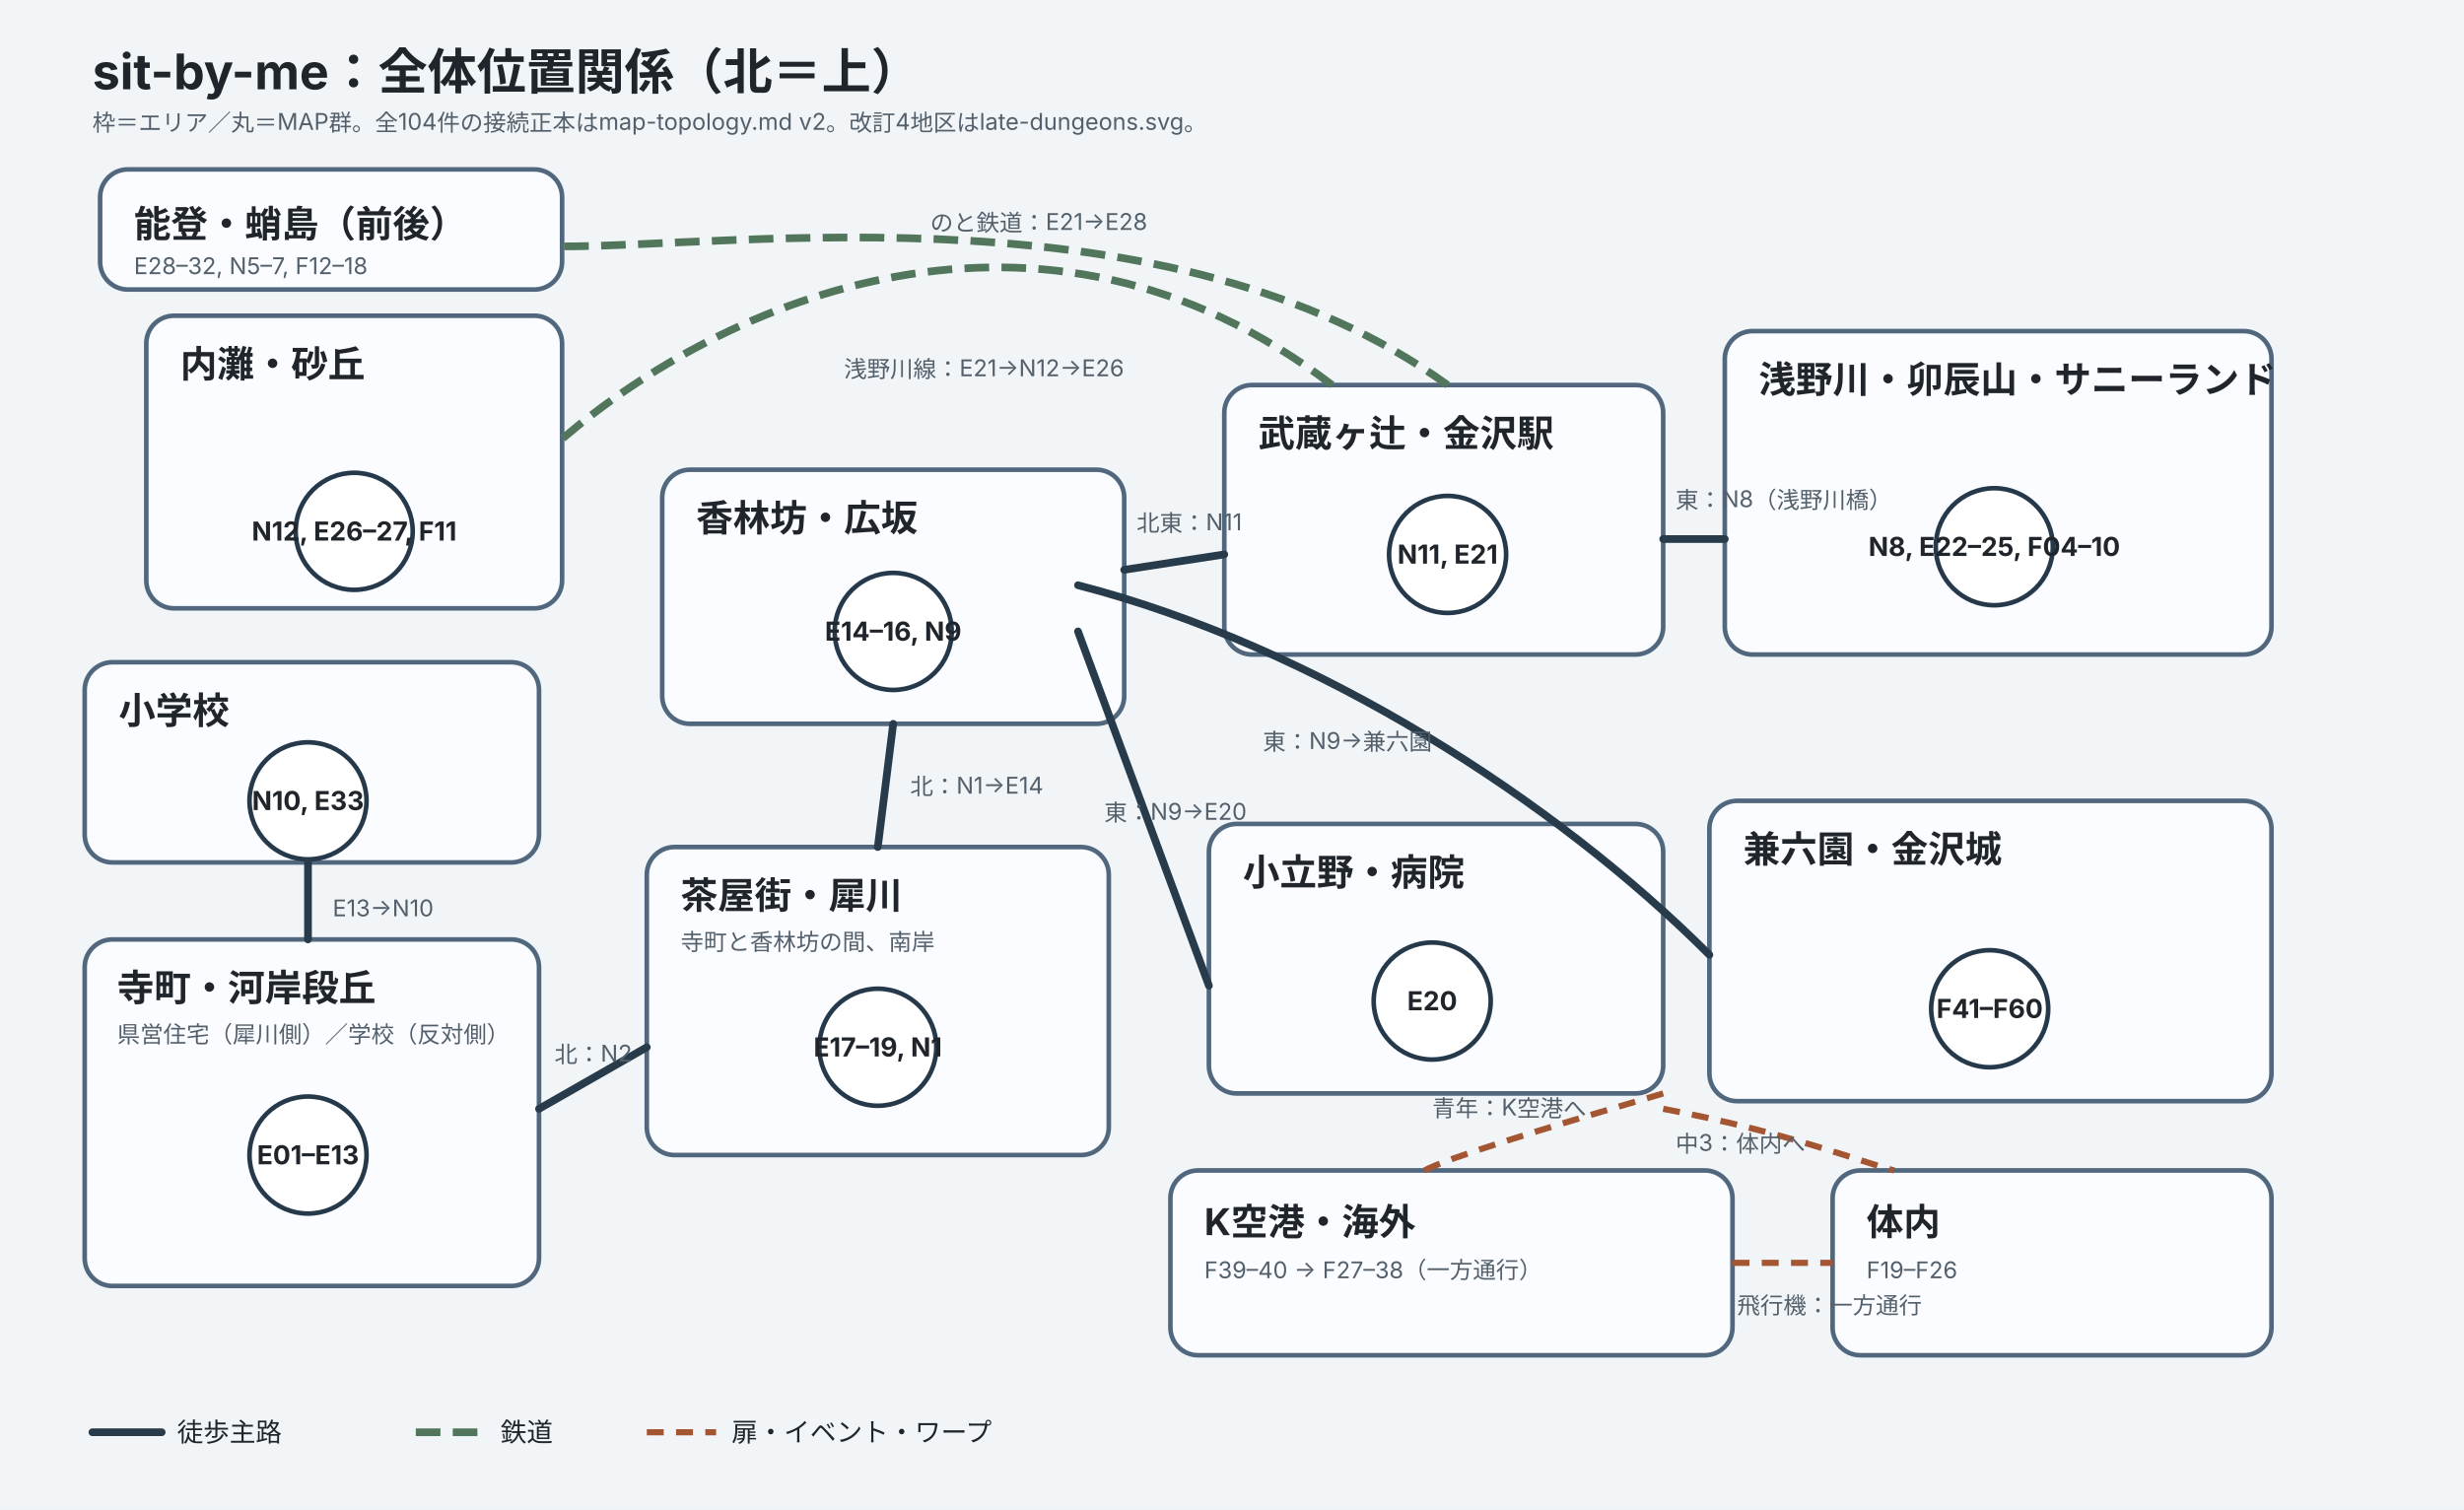
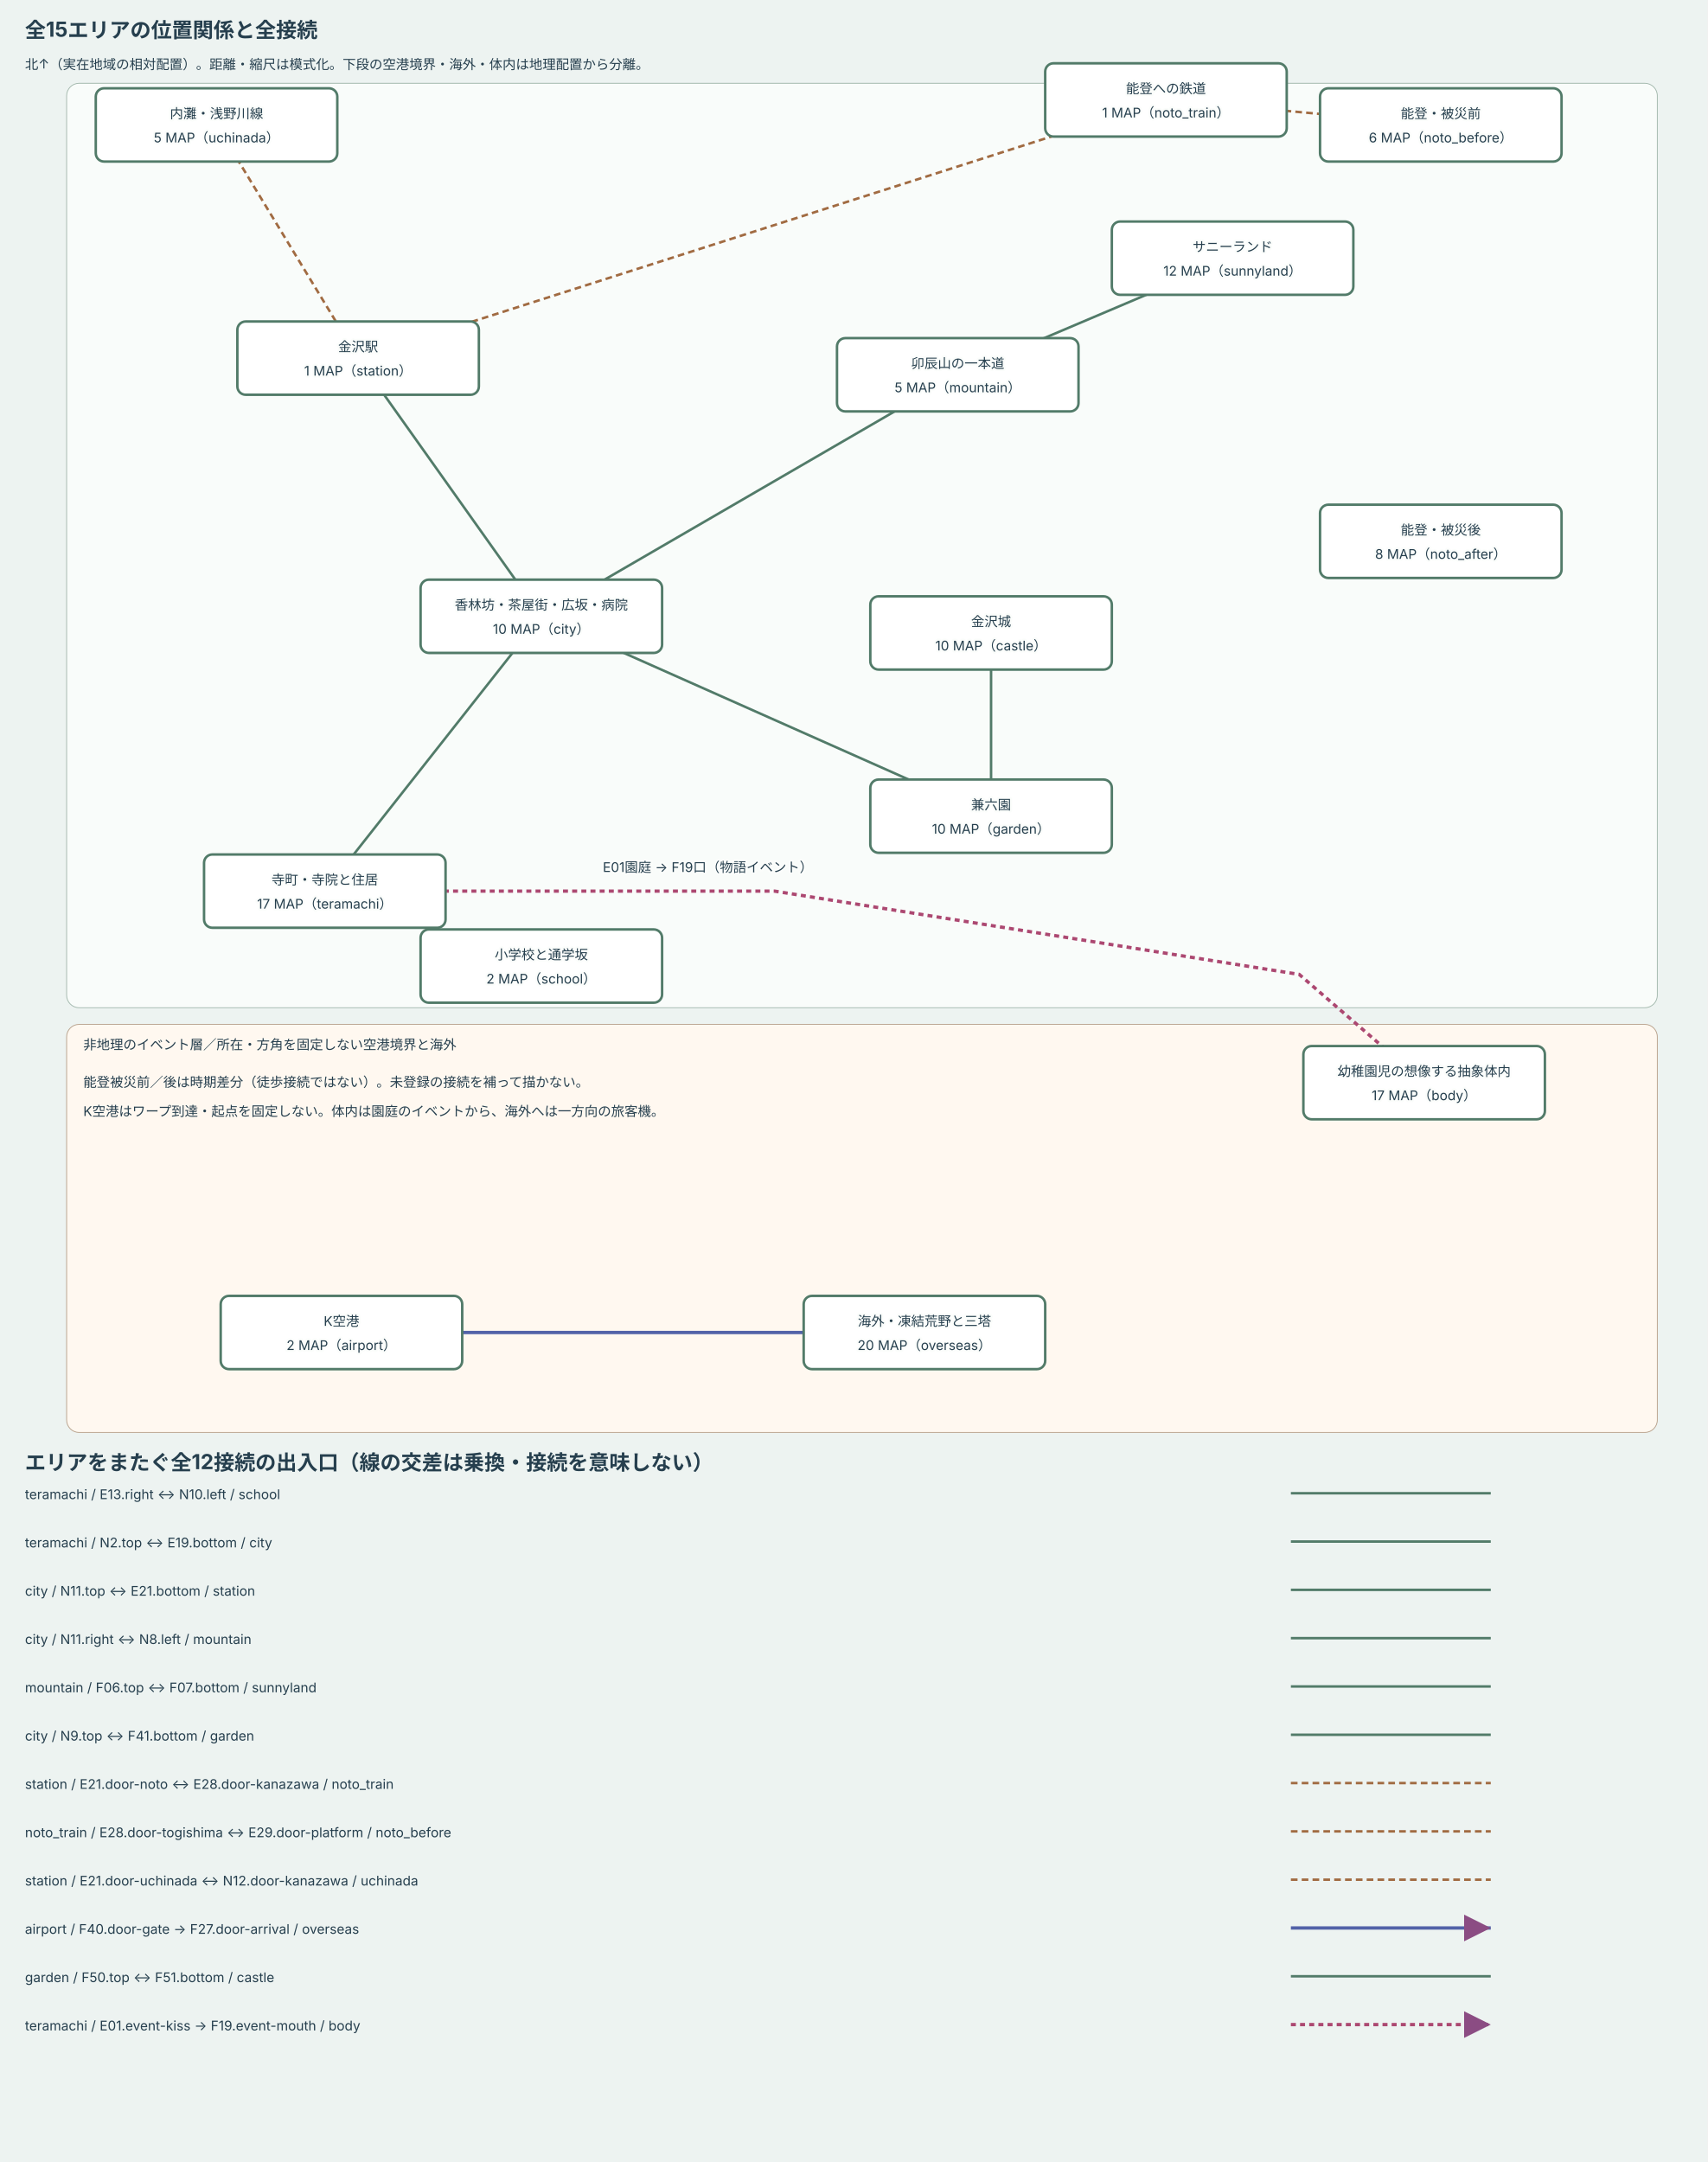
- <svg xmlns="http://www.w3.org/2000/svg" width="1600" height="980" viewBox="0 0 1600 980" role="img" aria-labelledby="title desc">
-   <style>
-     text { font-family: -apple-system, BlinkMacSystemFont, 'Hiragino Sans', sans-serif; fill:#20252b; }
-     .area { fill:#fafcff; stroke:#51677e; stroke-width:3; rx:18; }
-     .area-title { font-size:24px; font-weight:700; }.note{font-size:15px;fill:#53606b}.node{fill:#fff;stroke:#25394b;stroke-width:3}.map{font-size:17px;font-weight:700;text-anchor:middle}.route{fill:none;stroke:#273b4b;stroke-width:5;stroke-linecap:round;stroke-linejoin:round}.door{fill:none;stroke:#a45532;stroke-width:4;stroke-dasharray:11 8}.rail{fill:none;stroke:#52765b;stroke-width:5;stroke-dasharray:16 8}.legend{font-size:17px}
-   </style>
-   <rect width="1600" height="980" fill="#f2f5f7" />
-   <text x="60" y="58" font-size="32" font-weight="700">sit-by-me：全体位置関係（北＝上）</text>
-   <text x="60" y="85" class="note">枠＝エリア／丸＝MAP群。全104件の接続正本はmap-topology.md v2。改訂4地区はlate-dungeons.svg。</text>
-   <rect class="area" x="55" y="610" width="295" height="225" />
-   <text class="area-title" x="76" y="650">寺町・河岸段丘</text>
-   <text class="note" x="76" y="677">県営住宅（犀川側）／学校（反対側）</text>
-   <circle class="node" cx="200" cy="750" r="38" />
-   <text class="map" x="200" y="756">E01–E13</text>
-   <rect class="area" x="420" y="550" width="300" height="200" />
-   <text class="area-title" x="442" y="590">茶屋街・犀川</text>
-   <text class="note" x="442" y="617">寺町と香林坊の間、南岸</text>
-   <circle class="node" cx="570" cy="680" r="38" />
-   <text class="map" x="570" y="686">E17–19, N1</text>
-   <rect class="area" x="430" y="305" width="300" height="165" />
-   <text class="area-title" x="452" y="345">香林坊・広坂</text>
-   <circle class="node" cx="580" cy="410" r="38" />
-   <text class="map" x="580" y="416">E14–16, N9</text>
-   <rect class="area" x="795" y="250" width="285" height="175" />
-   <text class="area-title" x="817" y="290">武蔵ヶ辻・金沢駅</text>
-   <circle class="node" cx="940" cy="360" r="38" />
-   <text class="map" x="940" y="366">N11, E21</text>
-   <rect class="area" x="1120" y="215" width="355" height="210" />
-   <text class="area-title" x="1142" y="255">浅野川・卯辰山・サニーランド</text>
-   <circle class="node" cx="1295" cy="355" r="38" />
-   <text class="map" x="1295" y="361">N8, E22–25, F04–10</text>
-   <rect class="area" x="785" y="535" width="295" height="175" />
-   <text class="area-title" x="807" y="575">小立野・病院</text>
-   <circle class="node" cx="930" cy="650" r="38" />
-   <text class="map" x="930" y="656">E20</text>
-   <rect class="area" x="1110" y="520" width="365" height="195" />
-   <text class="area-title" x="1132" y="560">兼六園・金沢城</text>
-   <circle class="node" cx="1292" cy="655" r="38" />
-   <text class="map" x="1292" y="661">F41–F60</text>
-   <rect class="area" x="95" y="205" width="270" height="190" />
-   <text class="area-title" x="117" y="245">内灘・砂丘</text>
-   <circle class="node" cx="230" cy="345" r="38" />
-   <text class="map" x="230" y="351">N12, E26–27, F11</text>
-   <rect class="area" x="55" y="430" width="295" height="130" />
-   <text class="area-title" x="77" y="470">小学校</text>
-   <circle class="node" cx="200" cy="520" r="38" />
-   <text class="map" x="200" y="526">N10, E33</text>
-   <rect class="area" x="65" y="110" width="300" height="78" />
-   <text class="area-title" x="87" y="154">能登・蛸島（前後）</text>
-   <text class="note" x="87" y="178">E28–32, N5–7, F12–18</text>
-   <rect class="area" x="1190" y="760" width="285" height="120" />
-   <text class="area-title" x="1212" y="802">体内</text>
-   <text class="note" x="1212" y="830">F19–F26</text>
-   <rect class="area" x="760" y="760" width="365" height="120" />
-   <text class="area-title" x="782" y="802">K空港・海外</text>
-   <text class="note" x="782" y="830">F39–40 → F27–38（一方通行）</text>
-   <path class="route" d="M350 720 L420 680" />
-   <text class="note" x="360" y="690">北：N2</text>
-   <path class="route" d="M570 550 L580 470" />
-   <text class="note" x="591" y="516">北：N1→E14</text>
-   <path class="route" d="M730 370 L795 360" />
-   <text class="note" x="738" y="345">北東：N11</text>
-   <path class="route" d="M1080 350 L1120 350" />
-   <text class="note" x="1088" y="330">東：N8（浅野川橋）</text>
-   <path class="route" d="M700 410 L785 640" />
-   <text class="note" x="717" y="533">東：N9→E20</text>
-   <path class="route" d="M700 380 C855 420,1010 520,1110 620" />
-   <text class="note" x="820" y="487">東：N9→兼六園</text>
-   <path class="route" d="M200 610 L200 560" />
-   <text class="note" x="216" y="595">E13→N10</text>
-   <path class="rail" d="M940 250 C760 120,480 160,365 160" />
-   <text class="note" x="604" y="150">のと鉄道：E21→E28</text>
-   <path class="rail" d="M865 250 C675 105,470 195,365 285" />
-   <text class="note" x="548" y="245">浅野川線：E21→N12→E26</text>
-   <path class="door" d="M1080 720 C1160 735,1210 755,1230 760" />
-   <text class="note" x="1088" y="748">中3：体内へ</text>
-   <path class="door" d="M1080 710 C995 735,940 752,925 760" />
-   <text class="note" x="930" y="725">青年：K空港へ</text>
-   <path class="door" d="M1125 820 L1190 820" />
-   <text class="note" x="1128" y="853">飛行機：一方通行</text>
-   <line class="route" x1="60" y1="930" x2="105" y2="930" />
-   <text class="legend" x="115" y="936">徒歩主路</text>
-   <line class="rail" x1="270" y1="930" x2="315" y2="930" />
-   <text class="legend" x="325" y="936">鉄道</text>
-   <line class="door" x1="420" y1="930" x2="465" y2="930" />
-   <text class="legend" x="475" y="936">扉・イベント・ワープ</text>
+ <svg xmlns="http://www.w3.org/2000/svg" width="2050" height="2596" viewBox="0 0 2050 2596" role="img">
+   <defs>
+     <marker id="directed-arrow" markerWidth="9" markerHeight="9" refX="8" refY="4" orient="auto">
+       <path d="M0 0 L8 4 L0 8 Z" fill="#8b4c83" />
+     </marker>
+   </defs>
+   <style>text{font-family:-apple-system,BlinkMacSystemFont,"Hiragino Sans",sans-serif;fill:#263f4e}.node{fill:#fff;stroke:#527b69;stroke-width:3}.ref{fill:#fff7eb;stroke:#ad8456;stroke-width:2}.edge{fill:none;stroke:#527b69;stroke-width:3}.door{fill:none;stroke:#a16b42;stroke-width:3;stroke-dasharray:8 5}.event{fill:none;stroke:#ac4871;stroke-width:4;stroke-dasharray:6 5}.oneway{fill:none;stroke:#5262a8;stroke-width:4}.id{font-size:21px;font-weight:bold;text-anchor:middle}.label{font-size:16px;text-anchor:middle;paint-order:stroke;stroke:#fbfdfb;stroke-width:5;stroke-linejoin:round}.note{font-size:16px}.small{font-size:14px}.heading{font-size:25px;font-weight:bold}</style>
+   <rect width="2050" height="2596" fill="#edf3f1" />
+   <text x="30" y="45" class="heading">全15エリアの位置関係と全接続</text>
+   <text x="30" y="83" class="note">北↑（実在地域の相対配置）。距離・縮尺は模式化。下段の空港境界・海外・体内は地理配置から分離。</text>
+   <rect x="80" y="100" width="1910" height="1110" rx="15" fill="#f9fcfa" stroke="#a4b9ae" />
+   <rect x="80" y="1230" width="1910" height="490" rx="15" fill="#fff8f0" stroke="#b9a38e" />
+   <text x="100" y="1260" class="note">非地理のイベント層／所在・方角を固定しない空港境界と海外</text>
+   <path class="edge" data-reference-edge-id="E13.right&gt;N10.left:edge" data-kind="edge" data-from="E13" data-to="N10" data-from-port="right" data-to-port="left" d="M390 1070 L650 1160" />
+   <path class="edge" data-reference-edge-id="N2.top&gt;E19.bottom:edge" data-kind="edge" data-from="N2" data-to="E19" data-from-port="top" data-to-port="bottom" d="M390 1070 L650 740" />
+   <path class="edge" data-reference-edge-id="N11.top&gt;E21.bottom:edge" data-kind="edge" data-from="N11" data-to="E21" data-from-port="top" data-to-port="bottom" d="M650 740 L430 430" />
+   <path class="edge" data-reference-edge-id="N11.right&gt;N8.left:edge" data-kind="edge" data-from="N11" data-to="N8" data-from-port="right" data-to-port="left" d="M650 740 L1150 450" />
+   <path class="edge" data-reference-edge-id="F06.top&gt;F07.bottom:edge" data-kind="edge" data-from="F06" data-to="F07" data-from-port="top" data-to-port="bottom" d="M1150 450 L1480 310" />
+   <path class="edge" data-reference-edge-id="N9.top&gt;F41.bottom:edge" data-kind="edge" data-from="N9" data-to="F41" data-from-port="top" data-to-port="bottom" d="M650 740 L1190 980" />
+   <path class="door" data-reference-edge-id="E21.door-noto&gt;E28.door-kanazawa:door" data-kind="door" data-from="E21" data-to="E28" data-from-port="door-noto" data-to-port="door-kanazawa" d="M430 430 L1400 120" />
+   <path class="door" data-reference-edge-id="E28.door-togishima&gt;E29.door-platform:door" data-kind="door" data-from="E28" data-to="E29" data-from-port="door-togishima" data-to-port="door-platform" d="M1400 120 L1730 150" />
+   <path class="door" data-reference-edge-id="E21.door-uchinada&gt;N12.door-kanazawa:door" data-kind="door" data-from="E21" data-to="N12" data-from-port="door-uchinada" data-to-port="door-kanazawa" d="M430 430 L260 150" />
+   <path class="oneway" data-reference-edge-id="F40.door-gate&gt;F27.door-arrival:oneway" data-kind="oneway" data-from="F40" data-to="F27" data-from-port="door-gate" data-to-port="door-arrival" d="M410 1600 L1110 1600" marker-end="url(#directed-arrow)" />
+   <path class="edge" data-reference-edge-id="F50.top&gt;F51.bottom:edge" data-kind="edge" data-from="F50" data-to="F51" data-from-port="top" data-to-port="bottom" d="M1190 980 L1190 760" />
+   <path class="event" data-reference-edge-id="E01.event-kiss&gt;F19.event-mouth:event" data-kind="event" data-from="E01" data-to="F19" data-from-port="event-kiss" data-to-port="event-mouth" d="M390 1070 L930 1070 L1560 1170 L1710 1300" marker-end="url(#directed-arrow)" />
+   <text x="850" y="1047" class="label">E01園庭 → F19口（物語イベント）</text>
+   <g data-area="teramachi">
+     <rect x="245" y="1026" width="290" height="88" rx="10" fill="#fff" stroke="#527b69" stroke-width="3" />
+     <text x="390" y="1062" class="label">寺町・寺院と住居</text>
+     <text x="390" y="1091" class="label">17 MAP（teramachi）</text>
+   </g>
+   <g data-area="city">
+     <rect x="505" y="696" width="290" height="88" rx="10" fill="#fff" stroke="#527b69" stroke-width="3" />
+     <text x="650" y="732" class="label">香林坊・茶屋街・広坂・病院</text>
+     <text x="650" y="761" class="label">10 MAP（city）</text>
+   </g>
+   <g data-area="station">
+     <rect x="285" y="386" width="290" height="88" rx="10" fill="#fff" stroke="#527b69" stroke-width="3" />
+     <text x="430" y="422" class="label">金沢駅</text>
+     <text x="430" y="451" class="label">1 MAP（station）</text>
+   </g>
+   <g data-area="school">
+     <rect x="505" y="1116" width="290" height="88" rx="10" fill="#fff" stroke="#527b69" stroke-width="3" />
+     <text x="650" y="1152" class="label">小学校と通学坂</text>
+     <text x="650" y="1181" class="label">2 MAP（school）</text>
+   </g>
+   <g data-area="mountain">
+     <rect x="1005" y="406" width="290" height="88" rx="10" fill="#fff" stroke="#527b69" stroke-width="3" />
+     <text x="1150" y="442" class="label">卯辰山の一本道</text>
+     <text x="1150" y="471" class="label">5 MAP（mountain）</text>
+   </g>
+   <g data-area="sunnyland">
+     <rect x="1335" y="266" width="290" height="88" rx="10" fill="#fff" stroke="#527b69" stroke-width="3" />
+     <text x="1480" y="302" class="label">サニーランド</text>
+     <text x="1480" y="331" class="label">12 MAP（sunnyland）</text>
+   </g>
+   <g data-area="uchinada">
+     <rect x="115" y="106" width="290" height="88" rx="10" fill="#fff" stroke="#527b69" stroke-width="3" />
+     <text x="260" y="142" class="label">内灘・浅野川線</text>
+     <text x="260" y="171" class="label">5 MAP（uchinada）</text>
+   </g>
+   <g data-area="noto_train">
+     <rect x="1255" y="76" width="290" height="88" rx="10" fill="#fff" stroke="#527b69" stroke-width="3" />
+     <text x="1400" y="112" class="label">能登への鉄道</text>
+     <text x="1400" y="141" class="label">1 MAP（noto_train）</text>
+   </g>
+   <g data-area="noto_before">
+     <rect x="1585" y="106" width="290" height="88" rx="10" fill="#fff" stroke="#527b69" stroke-width="3" />
+     <text x="1730" y="142" class="label">能登・被災前</text>
+     <text x="1730" y="171" class="label">6 MAP（noto_before）</text>
+   </g>
+   <g data-area="noto_after">
+     <rect x="1585" y="606" width="290" height="88" rx="10" fill="#fff" stroke="#527b69" stroke-width="3" />
+     <text x="1730" y="642" class="label">能登・被災後</text>
+     <text x="1730" y="671" class="label">8 MAP（noto_after）</text>
+   </g>
+   <g data-area="body">
+     <rect x="1565" y="1256" width="290" height="88" rx="10" fill="#fff" stroke="#527b69" stroke-width="3" />
+     <text x="1710" y="1292" class="label">幼稚園児の想像する抽象体内</text>
+     <text x="1710" y="1321" class="label">17 MAP（body）</text>
+   </g>
+   <g data-area="airport">
+     <rect x="265" y="1556" width="290" height="88" rx="10" fill="#fff" stroke="#527b69" stroke-width="3" />
+     <text x="410" y="1592" class="label">K空港</text>
+     <text x="410" y="1621" class="label">2 MAP（airport）</text>
+   </g>
+   <g data-area="overseas">
+     <rect x="965" y="1556" width="290" height="88" rx="10" fill="#fff" stroke="#527b69" stroke-width="3" />
+     <text x="1110" y="1592" class="label">海外・凍結荒野と三塔</text>
+     <text x="1110" y="1621" class="label">20 MAP（overseas）</text>
+   </g>
+   <g data-area="garden">
+     <rect x="1045" y="936" width="290" height="88" rx="10" fill="#fff" stroke="#527b69" stroke-width="3" />
+     <text x="1190" y="972" class="label">兼六園</text>
+     <text x="1190" y="1001" class="label">10 MAP（garden）</text>
+   </g>
+   <g data-area="castle">
+     <rect x="1045" y="716" width="290" height="88" rx="10" fill="#fff" stroke="#527b69" stroke-width="3" />
+     <text x="1190" y="752" class="label">金沢城</text>
+     <text x="1190" y="781" class="label">10 MAP（castle）</text>
+   </g>
+   <text x="100" y="1305" class="note">能登被災前／後は時期差分（徒歩接続ではない）。未登録の接続を補って描かない。</text>
+   <text x="100" y="1340" class="note">K空港はワープ到達・起点を固定しない。体内は園庭のイベントから、海外へは一方向の旅客機。</text>
+   <text x="30" y="1765" class="heading">エリアをまたぐ全12接続の出入口（線の交差は乗換・接続を意味しない）</text>
+   <text x="30" y="1800" class="note">teramachi / E13.right ↔ N10.left / school</text>
+   <path class="edge" data-edge-id="E13.right&gt;N10.left:edge" data-kind="edge" data-from="E13" data-to="N10" data-from-port="right" data-to-port="left" d="M1550 1793 L1790 1793" />
+   <text x="30" y="1858" class="note">teramachi / N2.top ↔ E19.bottom / city</text>
+   <path class="edge" data-edge-id="N2.top&gt;E19.bottom:edge" data-kind="edge" data-from="N2" data-to="E19" data-from-port="top" data-to-port="bottom" d="M1550 1851 L1790 1851" />
+   <text x="30" y="1916" class="note">city / N11.top ↔ E21.bottom / station</text>
+   <path class="edge" data-edge-id="N11.top&gt;E21.bottom:edge" data-kind="edge" data-from="N11" data-to="E21" data-from-port="top" data-to-port="bottom" d="M1550 1909 L1790 1909" />
+   <text x="30" y="1974" class="note">city / N11.right ↔ N8.left / mountain</text>
+   <path class="edge" data-edge-id="N11.right&gt;N8.left:edge" data-kind="edge" data-from="N11" data-to="N8" data-from-port="right" data-to-port="left" d="M1550 1967 L1790 1967" />
+   <text x="30" y="2032" class="note">mountain / F06.top ↔ F07.bottom / sunnyland</text>
+   <path class="edge" data-edge-id="F06.top&gt;F07.bottom:edge" data-kind="edge" data-from="F06" data-to="F07" data-from-port="top" data-to-port="bottom" d="M1550 2025 L1790 2025" />
+   <text x="30" y="2090" class="note">city / N9.top ↔ F41.bottom / garden</text>
+   <path class="edge" data-edge-id="N9.top&gt;F41.bottom:edge" data-kind="edge" data-from="N9" data-to="F41" data-from-port="top" data-to-port="bottom" d="M1550 2083 L1790 2083" />
+   <text x="30" y="2148" class="note">station / E21.door-noto ↔ E28.door-kanazawa / noto_train</text>
+   <path class="door" data-edge-id="E21.door-noto&gt;E28.door-kanazawa:door" data-kind="door" data-from="E21" data-to="E28" data-from-port="door-noto" data-to-port="door-kanazawa" d="M1550 2141 L1790 2141" />
+   <text x="30" y="2206" class="note">noto_train / E28.door-togishima ↔ E29.door-platform / noto_before</text>
+   <path class="door" data-edge-id="E28.door-togishima&gt;E29.door-platform:door" data-kind="door" data-from="E28" data-to="E29" data-from-port="door-togishima" data-to-port="door-platform" d="M1550 2199 L1790 2199" />
+   <text x="30" y="2264" class="note">station / E21.door-uchinada ↔ N12.door-kanazawa / uchinada</text>
+   <path class="door" data-edge-id="E21.door-uchinada&gt;N12.door-kanazawa:door" data-kind="door" data-from="E21" data-to="N12" data-from-port="door-uchinada" data-to-port="door-kanazawa" d="M1550 2257 L1790 2257" />
+   <text x="30" y="2322" class="note">airport / F40.door-gate → F27.door-arrival / overseas</text>
+   <path class="oneway" data-edge-id="F40.door-gate&gt;F27.door-arrival:oneway" data-kind="oneway" data-from="F40" data-to="F27" data-from-port="door-gate" data-to-port="door-arrival" d="M1550 2315 L1790 2315" marker-end="url(#directed-arrow)" />
+   <text x="30" y="2380" class="note">garden / F50.top ↔ F51.bottom / castle</text>
+   <path class="edge" data-edge-id="F50.top&gt;F51.bottom:edge" data-kind="edge" data-from="F50" data-to="F51" data-from-port="top" data-to-port="bottom" d="M1550 2373 L1790 2373" />
+   <text x="30" y="2438" class="note">teramachi / E01.event-kiss → F19.event-mouth / body</text>
+   <path class="event" data-edge-id="E01.event-kiss&gt;F19.event-mouth:event" data-kind="event" data-from="E01" data-to="F19" data-from-port="event-kiss" data-to-port="event-mouth" d="M1550 2431 L1790 2431" marker-end="url(#directed-arrow)" />
</svg>
